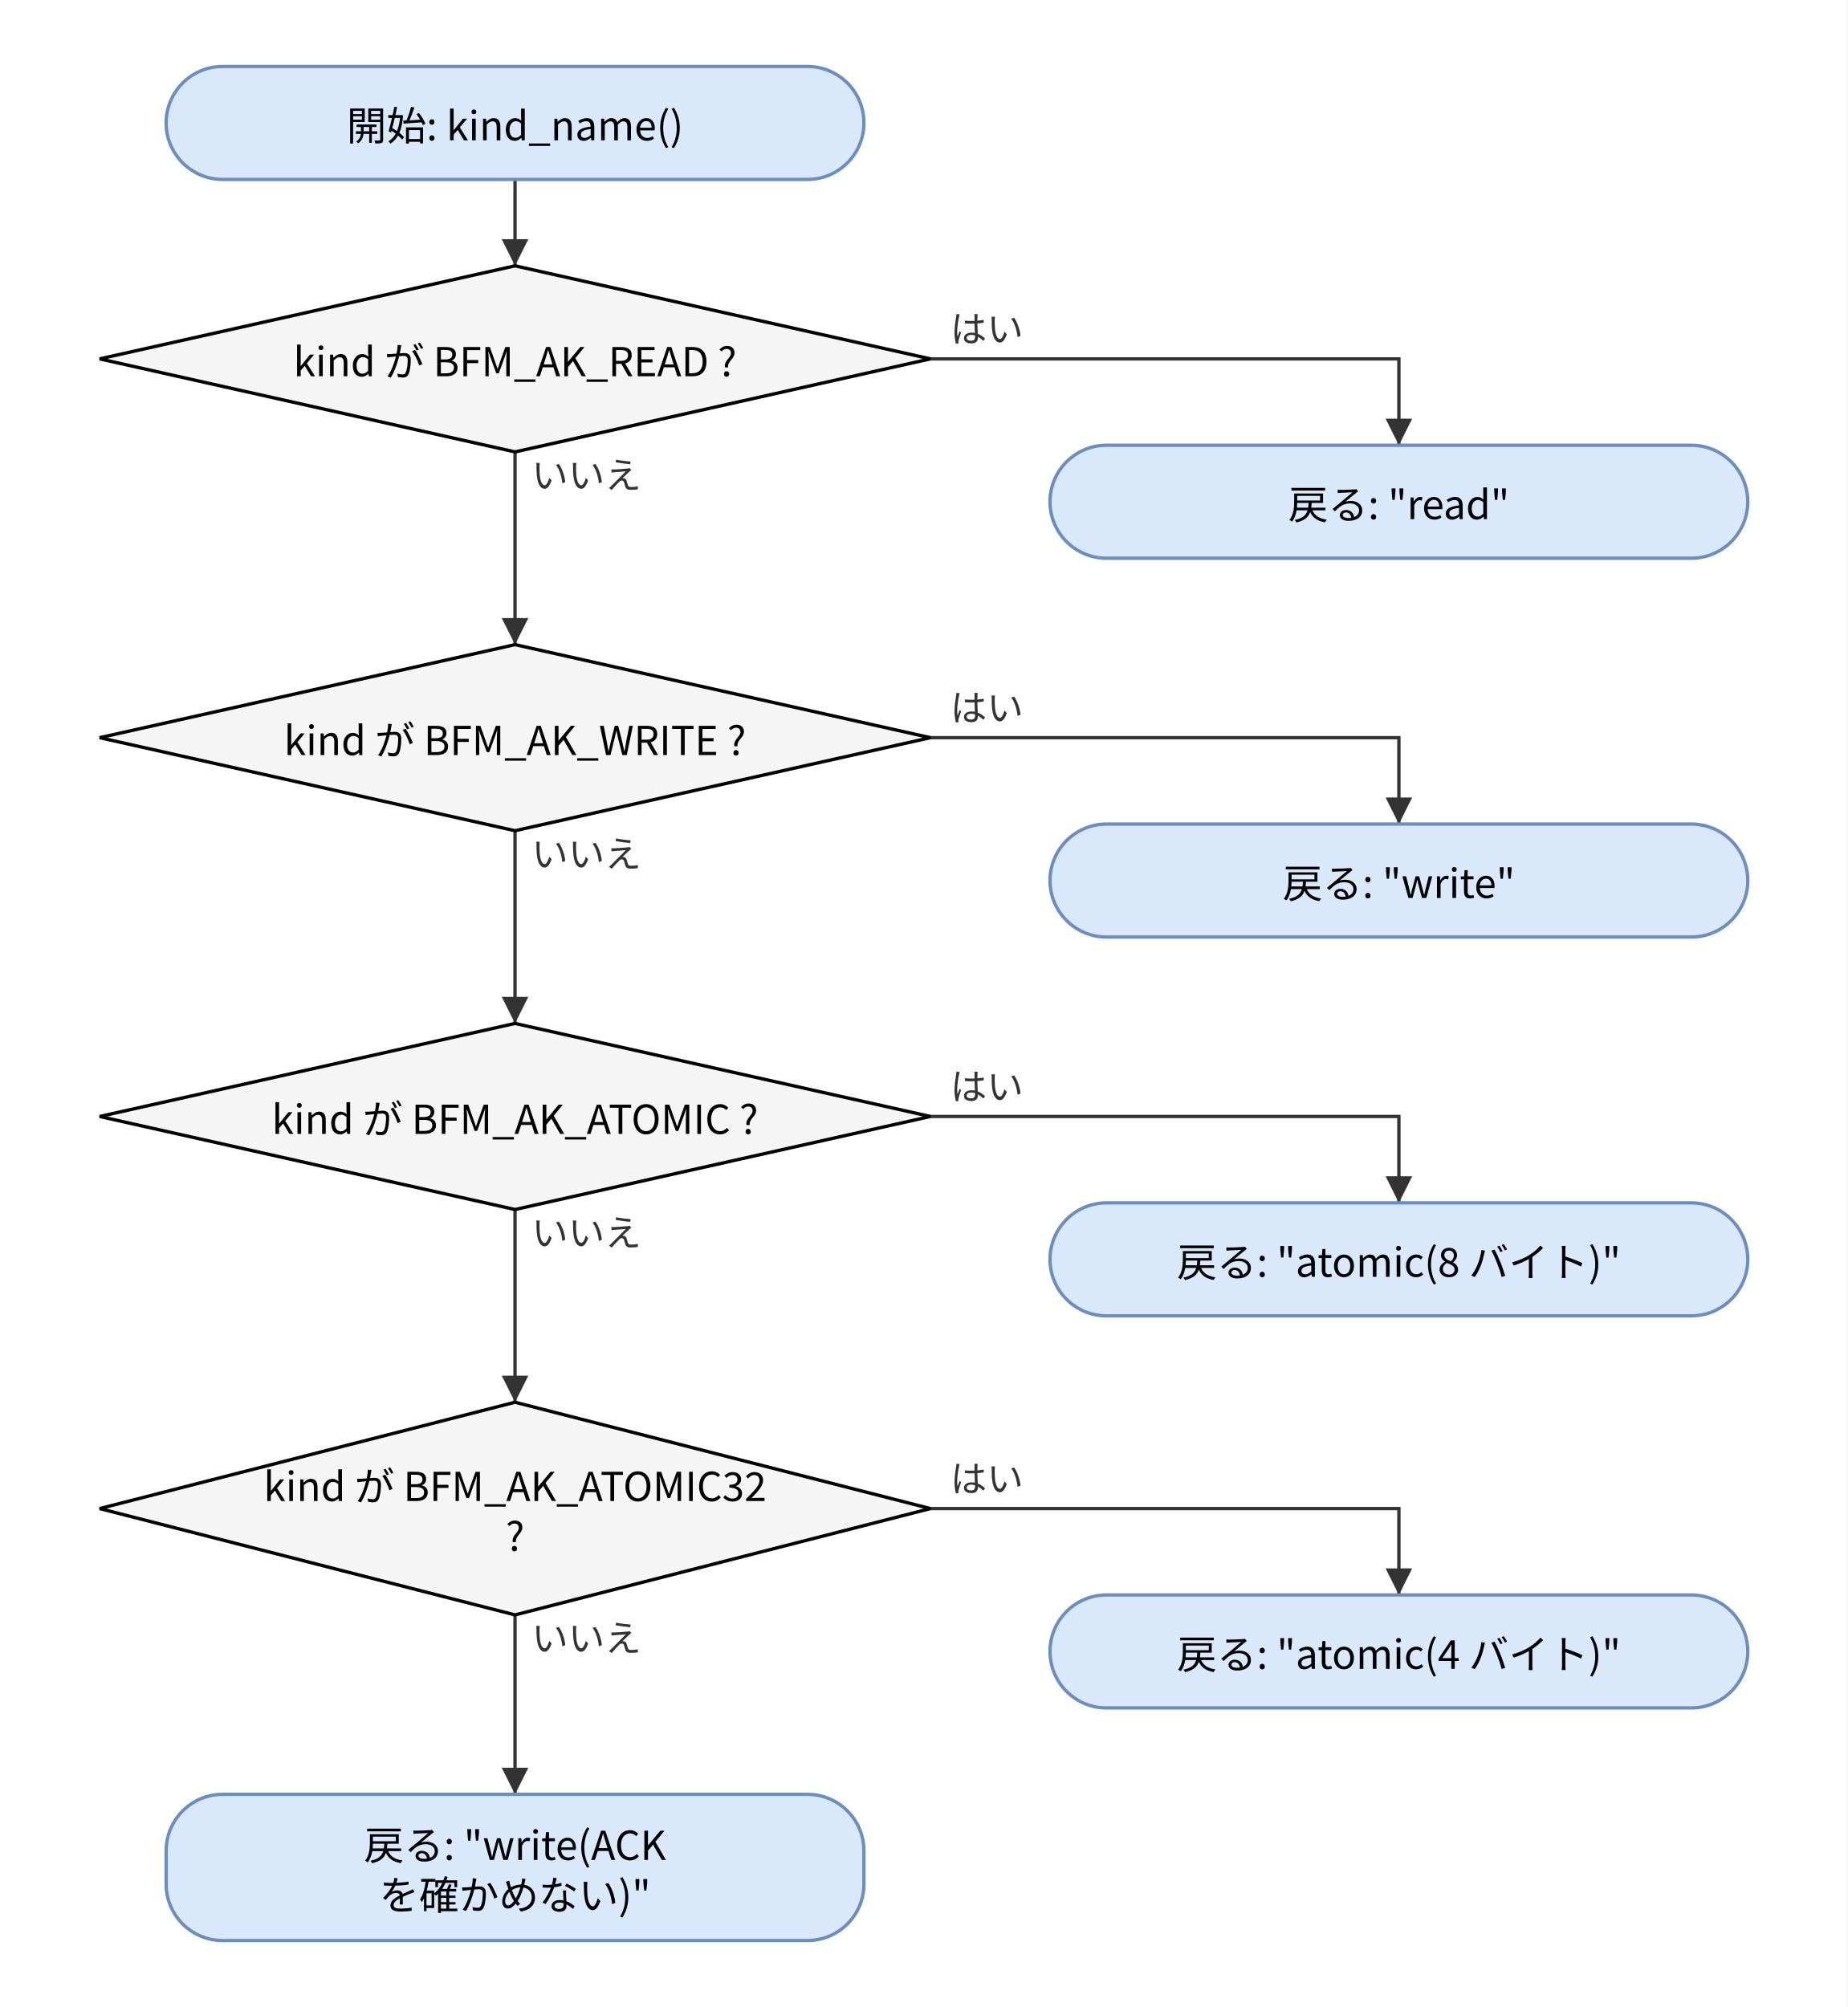
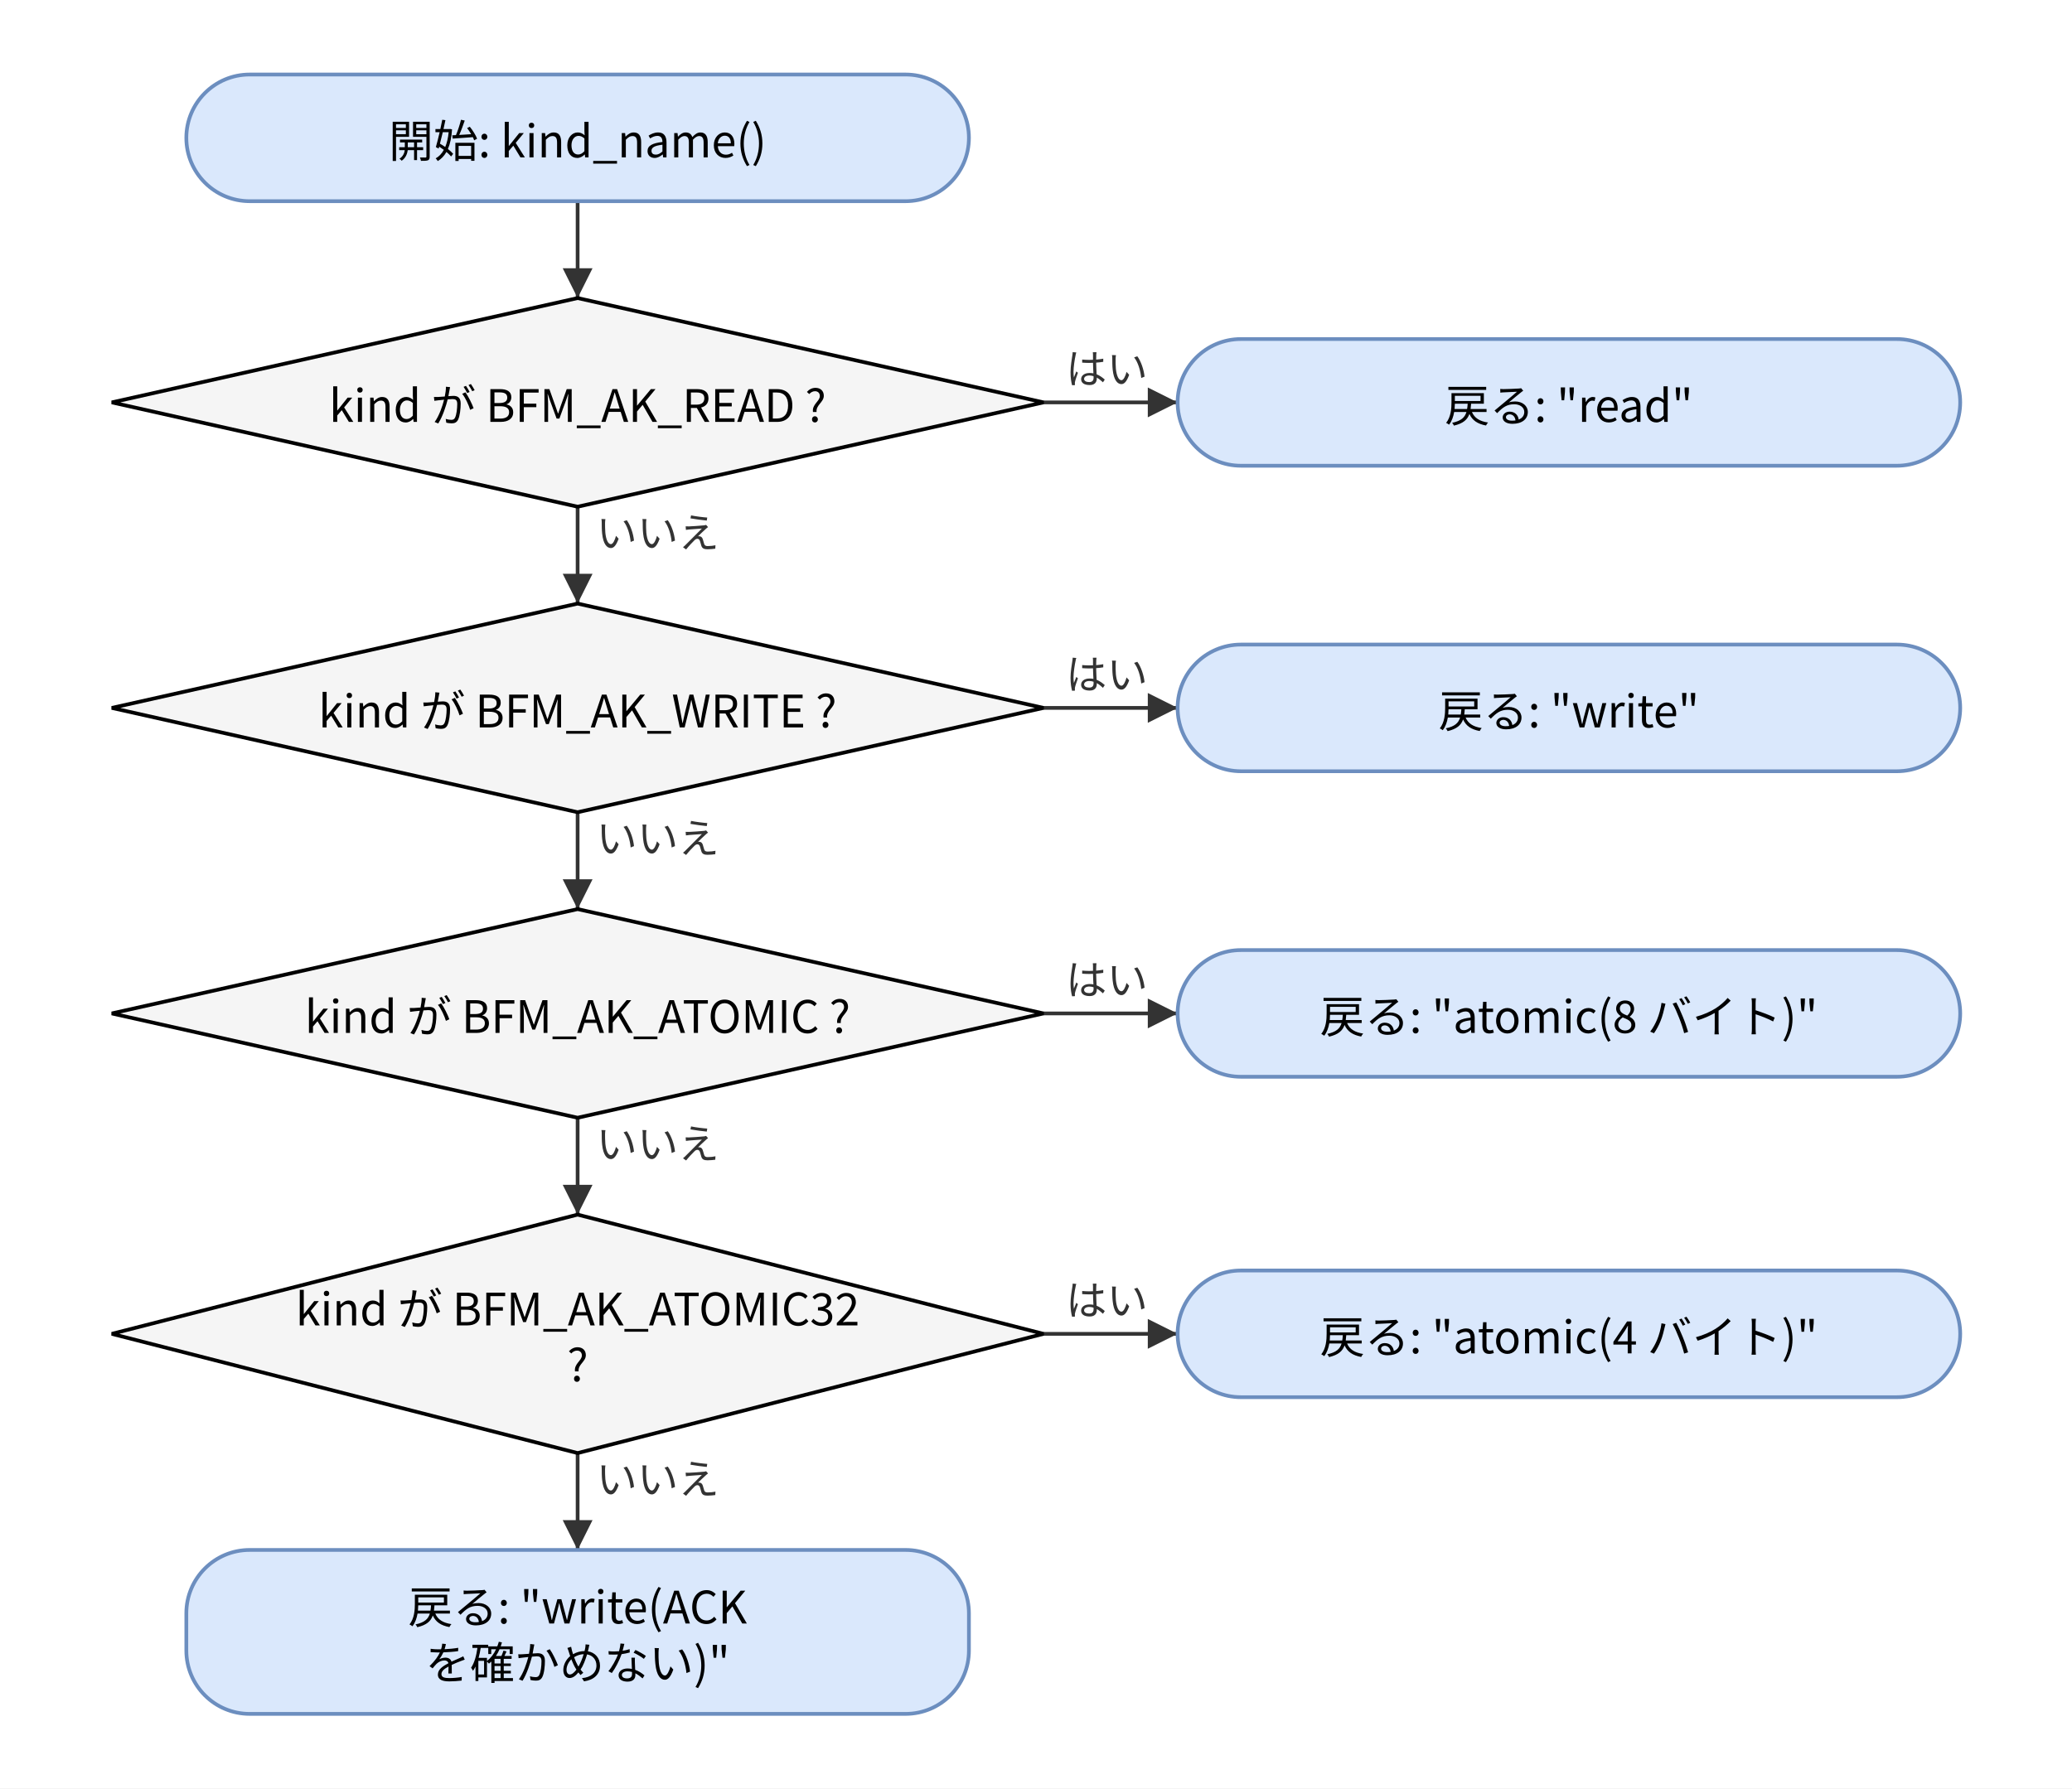
- <svg xmlns="http://www.w3.org/2000/svg" version="1.1" width="556" height="604" viewBox="0 0 556 604" font-family="Noto Sans CJK JP, Meiryo, sans-serif" content="&lt;mxfile host=&quot;bfmem-gen&quot; type=&quot;device&quot;&gt;&lt;diagram id=&quot;ba7dc044caa95f36aed4&quot; name=&quot;kind_name フロー&quot;&gt;&lt;mxGraphModel dx=&quot;800&quot; dy=&quot;600&quot; grid=&quot;0&quot; gridSize=&quot;10&quot; guides=&quot;1&quot; tooltips=&quot;1&quot; connect=&quot;1&quot; arrows=&quot;1&quot; fold=&quot;1&quot; page=&quot;0&quot; pageScale=&quot;1&quot; math=&quot;0&quot; shadow=&quot;0&quot;&gt;&lt;root&gt;&lt;mxCell id=&quot;0&quot;/&gt;&lt;mxCell id=&quot;1&quot; parent=&quot;0&quot;/&gt;&lt;mxCell id=&quot;n1&quot; value=&quot;開始: kind_name()&quot; style=&quot;rounded=1;arcSize=50;whiteSpace=wrap;html=1;fillColor=#dae8fc;strokeColor=#6c8ebf;&quot; vertex=&quot;1&quot; parent=&quot;1&quot;&gt;&lt;mxGeometry x=&quot;50.0&quot; y=&quot;20.0&quot; width=&quot;210.0&quot; height=&quot;34.0&quot; as=&quot;geometry&quot;/&gt;&lt;/mxCell&gt;&lt;mxCell id=&quot;n2&quot; value=&quot;kind が BFM_AK_READ ?&quot; style=&quot;rhombus;whiteSpace=wrap;html=1;fillColor=#f5f5f5;&quot; vertex=&quot;1&quot; parent=&quot;1&quot;&gt;&lt;mxGeometry x=&quot;30.0&quot; y=&quot;80.0&quot; width=&quot;250.0&quot; height=&quot;56.0&quot; as=&quot;geometry&quot;/&gt;&lt;/mxCell&gt;&lt;mxCell id=&quot;n3&quot; value=&quot;戻る: &amp;amp;quot;read&amp;amp;quot;&quot; style=&quot;rounded=1;arcSize=50;whiteSpace=wrap;html=1;fillColor=#dae8fc;strokeColor=#6c8ebf;&quot; vertex=&quot;1&quot; parent=&quot;1&quot;&gt;&lt;mxGeometry x=&quot;316.0&quot; y=&quot;134.0&quot; width=&quot;210.0&quot; height=&quot;34.0&quot; as=&quot;geometry&quot;/&gt;&lt;/mxCell&gt;&lt;mxCell id=&quot;n4&quot; value=&quot;kind が BFM_AK_WRITE ?&quot; style=&quot;rhombus;whiteSpace=wrap;html=1;fillColor=#f5f5f5;&quot; vertex=&quot;1&quot; parent=&quot;1&quot;&gt;&lt;mxGeometry x=&quot;30.0&quot; y=&quot;194.0&quot; width=&quot;250.0&quot; height=&quot;56.0&quot; as=&quot;geometry&quot;/&gt;&lt;/mxCell&gt;&lt;mxCell id=&quot;n5&quot; value=&quot;戻る: &amp;amp;quot;write&amp;amp;quot;&quot; style=&quot;rounded=1;arcSize=50;whiteSpace=wrap;html=1;fillColor=#dae8fc;strokeColor=#6c8ebf;&quot; vertex=&quot;1&quot; parent=&quot;1&quot;&gt;&lt;mxGeometry x=&quot;316.0&quot; y=&quot;248.0&quot; width=&quot;210.0&quot; height=&quot;34.0&quot; as=&quot;geometry&quot;/&gt;&lt;/mxCell&gt;&lt;mxCell id=&quot;n6&quot; value=&quot;kind が BFM_AK_ATOMIC ?&quot; style=&quot;rhombus;whiteSpace=wrap;html=1;fillColor=#f5f5f5;&quot; vertex=&quot;1&quot; parent=&quot;1&quot;&gt;&lt;mxGeometry x=&quot;30.0&quot; y=&quot;308.0&quot; width=&quot;250.0&quot; height=&quot;56.0&quot; as=&quot;geometry&quot;/&gt;&lt;/mxCell&gt;&lt;mxCell id=&quot;n7&quot; value=&quot;戻る: &amp;amp;quot;atomic(8 バイト)&amp;amp;quot;&quot; style=&quot;rounded=1;arcSize=50;whiteSpace=wrap;html=1;fillColor=#dae8fc;strokeColor=#6c8ebf;&quot; vertex=&quot;1&quot; parent=&quot;1&quot;&gt;&lt;mxGeometry x=&quot;316.0&quot; y=&quot;362.0&quot; width=&quot;210.0&quot; height=&quot;34.0&quot; as=&quot;geometry&quot;/&gt;&lt;/mxCell&gt;&lt;mxCell id=&quot;n8&quot; value=&quot;kind が BFM_AK_ATOMIC32&amp;lt;br&amp;gt;?&quot; style=&quot;rhombus;whiteSpace=wrap;html=1;fillColor=#f5f5f5;&quot; vertex=&quot;1&quot; parent=&quot;1&quot;&gt;&lt;mxGeometry x=&quot;30.0&quot; y=&quot;422.0&quot; width=&quot;250.0&quot; height=&quot;64.0&quot; as=&quot;geometry&quot;/&gt;&lt;/mxCell&gt;&lt;mxCell id=&quot;n9&quot; value=&quot;戻る: &amp;amp;quot;atomic(4 バイト)&amp;amp;quot;&quot; style=&quot;rounded=1;arcSize=50;whiteSpace=wrap;html=1;fillColor=#dae8fc;strokeColor=#6c8ebf;&quot; vertex=&quot;1&quot; parent=&quot;1&quot;&gt;&lt;mxGeometry x=&quot;316.0&quot; y=&quot;480.0&quot; width=&quot;210.0&quot; height=&quot;34.0&quot; as=&quot;geometry&quot;/&gt;&lt;/mxCell&gt;&lt;mxCell id=&quot;n10&quot; value=&quot;戻る: &amp;amp;quot;write(ACK&amp;lt;br&amp;gt;を確かめない)&amp;amp;quot;&quot; style=&quot;rounded=1;arcSize=50;whiteSpace=wrap;html=1;fillColor=#dae8fc;strokeColor=#6c8ebf;&quot; vertex=&quot;1&quot; parent=&quot;1&quot;&gt;&lt;mxGeometry x=&quot;50.0&quot; y=&quot;540.0&quot; width=&quot;210.0&quot; height=&quot;44.0&quot; as=&quot;geometry&quot;/&gt;&lt;/mxCell&gt;&lt;mxCell id=&quot;e0&quot; value=&quot;&quot; style=&quot;edgeStyle=none;html=1;rounded=0;endArrow=block;endFill=1;exitX=0.5;exitY=1;exitDx=0;exitDy=0;exitPerimeter=0;entryX=0.5;entryY=0;entryDx=0;entryDy=0;entryPerimeter=0;&quot; edge=&quot;1&quot; parent=&quot;1&quot; source=&quot;n1&quot; target=&quot;n2&quot;&gt;&lt;mxGeometry relative=&quot;1&quot; as=&quot;geometry&quot;&gt;&lt;Array as=&quot;points&quot;&gt;&lt;/Array&gt;&lt;/mxGeometry&gt;&lt;/mxCell&gt;&lt;mxCell id=&quot;e1&quot; value=&quot;はい&quot; style=&quot;edgeStyle=none;html=1;rounded=0;endArrow=block;endFill=1;exitX=1;exitY=0.5;exitDx=0;exitDy=0;exitPerimeter=0;entryX=0.5;entryY=0;entryDx=0;entryDy=0;entryPerimeter=0;&quot; edge=&quot;1&quot; parent=&quot;1&quot; source=&quot;n2&quot; target=&quot;n3&quot;&gt;&lt;mxGeometry relative=&quot;1&quot; as=&quot;geometry&quot;&gt;&lt;Array as=&quot;points&quot;&gt;&lt;mxPoint x=&quot;421.0&quot; y=&quot;108.0&quot;/&gt;&lt;/Array&gt;&lt;/mxGeometry&gt;&lt;/mxCell&gt;&lt;mxCell id=&quot;e2&quot; value=&quot;いいえ&quot; style=&quot;edgeStyle=none;html=1;rounded=0;endArrow=block;endFill=1;exitX=0.5;exitY=1;exitDx=0;exitDy=0;exitPerimeter=0;entryX=0.5;entryY=0;entryDx=0;entryDy=0;entryPerimeter=0;&quot; edge=&quot;1&quot; parent=&quot;1&quot; source=&quot;n2&quot; target=&quot;n4&quot;&gt;&lt;mxGeometry relative=&quot;1&quot; as=&quot;geometry&quot;&gt;&lt;Array as=&quot;points&quot;&gt;&lt;/Array&gt;&lt;/mxGeometry&gt;&lt;/mxCell&gt;&lt;mxCell id=&quot;e3&quot; value=&quot;はい&quot; style=&quot;edgeStyle=none;html=1;rounded=0;endArrow=block;endFill=1;exitX=1;exitY=0.5;exitDx=0;exitDy=0;exitPerimeter=0;entryX=0.5;entryY=0;entryDx=0;entryDy=0;entryPerimeter=0;&quot; edge=&quot;1&quot; parent=&quot;1&quot; source=&quot;n4&quot; target=&quot;n5&quot;&gt;&lt;mxGeometry relative=&quot;1&quot; as=&quot;geometry&quot;&gt;&lt;Array as=&quot;points&quot;&gt;&lt;mxPoint x=&quot;421.0&quot; y=&quot;222.0&quot;/&gt;&lt;/Array&gt;&lt;/mxGeometry&gt;&lt;/mxCell&gt;&lt;mxCell id=&quot;e4&quot; value=&quot;いいえ&quot; style=&quot;edgeStyle=none;html=1;rounded=0;endArrow=block;endFill=1;exitX=0.5;exitY=1;exitDx=0;exitDy=0;exitPerimeter=0;entryX=0.5;entryY=0;entryDx=0;entryDy=0;entryPerimeter=0;&quot; edge=&quot;1&quot; parent=&quot;1&quot; source=&quot;n4&quot; target=&quot;n6&quot;&gt;&lt;mxGeometry relative=&quot;1&quot; as=&quot;geometry&quot;&gt;&lt;Array as=&quot;points&quot;&gt;&lt;/Array&gt;&lt;/mxGeometry&gt;&lt;/mxCell&gt;&lt;mxCell id=&quot;e5&quot; value=&quot;はい&quot; style=&quot;edgeStyle=none;html=1;rounded=0;endArrow=block;endFill=1;exitX=1;exitY=0.5;exitDx=0;exitDy=0;exitPerimeter=0;entryX=0.5;entryY=0;entryDx=0;entryDy=0;entryPerimeter=0;&quot; edge=&quot;1&quot; parent=&quot;1&quot; source=&quot;n6&quot; target=&quot;n7&quot;&gt;&lt;mxGeometry relative=&quot;1&quot; as=&quot;geometry&quot;&gt;&lt;Array as=&quot;points&quot;&gt;&lt;mxPoint x=&quot;421.0&quot; y=&quot;336.0&quot;/&gt;&lt;/Array&gt;&lt;/mxGeometry&gt;&lt;/mxCell&gt;&lt;mxCell id=&quot;e6&quot; value=&quot;いいえ&quot; style=&quot;edgeStyle=none;html=1;rounded=0;endArrow=block;endFill=1;exitX=0.5;exitY=1;exitDx=0;exitDy=0;exitPerimeter=0;entryX=0.5;entryY=0;entryDx=0;entryDy=0;entryPerimeter=0;&quot; edge=&quot;1&quot; parent=&quot;1&quot; source=&quot;n6&quot; target=&quot;n8&quot;&gt;&lt;mxGeometry relative=&quot;1&quot; as=&quot;geometry&quot;&gt;&lt;Array as=&quot;points&quot;&gt;&lt;/Array&gt;&lt;/mxGeometry&gt;&lt;/mxCell&gt;&lt;mxCell id=&quot;e7&quot; value=&quot;はい&quot; style=&quot;edgeStyle=none;html=1;rounded=0;endArrow=block;endFill=1;exitX=1;exitY=0.5;exitDx=0;exitDy=0;exitPerimeter=0;entryX=0.5;entryY=0;entryDx=0;entryDy=0;entryPerimeter=0;&quot; edge=&quot;1&quot; parent=&quot;1&quot; source=&quot;n8&quot; target=&quot;n9&quot;&gt;&lt;mxGeometry relative=&quot;1&quot; as=&quot;geometry&quot;&gt;&lt;Array as=&quot;points&quot;&gt;&lt;mxPoint x=&quot;421.0&quot; y=&quot;454.0&quot;/&gt;&lt;/Array&gt;&lt;/mxGeometry&gt;&lt;/mxCell&gt;&lt;mxCell id=&quot;e8&quot; value=&quot;いいえ&quot; style=&quot;edgeStyle=none;html=1;rounded=0;endArrow=block;endFill=1;exitX=0.5;exitY=1;exitDx=0;exitDy=0;exitPerimeter=0;entryX=0.5;entryY=0;entryDx=0;entryDy=0;entryPerimeter=0;&quot; edge=&quot;1&quot; parent=&quot;1&quot; source=&quot;n8&quot; target=&quot;n10&quot;&gt;&lt;mxGeometry relative=&quot;1&quot; as=&quot;geometry&quot;&gt;&lt;Array as=&quot;points&quot;&gt;&lt;/Array&gt;&lt;/mxGeometry&gt;&lt;/mxCell&gt;&lt;/root&gt;&lt;/mxGraphModel&gt;&lt;/diagram&gt;&lt;/mxfile&gt;">
+ <svg xmlns="http://www.w3.org/2000/svg" version="1.1" width="556" height="480" viewBox="0 0 556 480" font-family="Noto Sans CJK JP, Meiryo, sans-serif" content="&lt;mxfile host=&quot;bfmem-gen&quot; type=&quot;device&quot;&gt;&lt;diagram id=&quot;ba7dc044caa95f36aed4&quot; name=&quot;kind_name フロー&quot;&gt;&lt;mxGraphModel dx=&quot;800&quot; dy=&quot;600&quot; grid=&quot;0&quot; gridSize=&quot;10&quot; guides=&quot;1&quot; tooltips=&quot;1&quot; connect=&quot;1&quot; arrows=&quot;1&quot; fold=&quot;1&quot; page=&quot;0&quot; pageScale=&quot;1&quot; math=&quot;0&quot; shadow=&quot;0&quot;&gt;&lt;root&gt;&lt;mxCell id=&quot;0&quot;/&gt;&lt;mxCell id=&quot;1&quot; parent=&quot;0&quot;/&gt;&lt;mxCell id=&quot;n1&quot; value=&quot;開始: kind_name()&quot; style=&quot;rounded=1;arcSize=50;whiteSpace=wrap;html=1;fillColor=#dae8fc;strokeColor=#6c8ebf;&quot; vertex=&quot;1&quot; parent=&quot;1&quot;&gt;&lt;mxGeometry x=&quot;50.0&quot; y=&quot;20.0&quot; width=&quot;210.0&quot; height=&quot;34.0&quot; as=&quot;geometry&quot;/&gt;&lt;/mxCell&gt;&lt;mxCell id=&quot;n2&quot; value=&quot;kind が BFM_AK_READ ?&quot; style=&quot;rhombus;whiteSpace=wrap;html=1;fillColor=#f5f5f5;&quot; vertex=&quot;1&quot; parent=&quot;1&quot;&gt;&lt;mxGeometry x=&quot;30.0&quot; y=&quot;80.0&quot; width=&quot;250.0&quot; height=&quot;56.0&quot; as=&quot;geometry&quot;/&gt;&lt;/mxCell&gt;&lt;mxCell id=&quot;n3&quot; value=&quot;戻る: &amp;amp;quot;read&amp;amp;quot;&quot; style=&quot;rounded=1;arcSize=50;whiteSpace=wrap;html=1;fillColor=#dae8fc;strokeColor=#6c8ebf;&quot; vertex=&quot;1&quot; parent=&quot;1&quot;&gt;&lt;mxGeometry x=&quot;316.0&quot; y=&quot;91.0&quot; width=&quot;210.0&quot; height=&quot;34.0&quot; as=&quot;geometry&quot;/&gt;&lt;/mxCell&gt;&lt;mxCell id=&quot;n4&quot; value=&quot;kind が BFM_AK_WRITE ?&quot; style=&quot;rhombus;whiteSpace=wrap;html=1;fillColor=#f5f5f5;&quot; vertex=&quot;1&quot; parent=&quot;1&quot;&gt;&lt;mxGeometry x=&quot;30.0&quot; y=&quot;162.0&quot; width=&quot;250.0&quot; height=&quot;56.0&quot; as=&quot;geometry&quot;/&gt;&lt;/mxCell&gt;&lt;mxCell id=&quot;n5&quot; value=&quot;戻る: &amp;amp;quot;write&amp;amp;quot;&quot; style=&quot;rounded=1;arcSize=50;whiteSpace=wrap;html=1;fillColor=#dae8fc;strokeColor=#6c8ebf;&quot; vertex=&quot;1&quot; parent=&quot;1&quot;&gt;&lt;mxGeometry x=&quot;316.0&quot; y=&quot;173.0&quot; width=&quot;210.0&quot; height=&quot;34.0&quot; as=&quot;geometry&quot;/&gt;&lt;/mxCell&gt;&lt;mxCell id=&quot;n6&quot; value=&quot;kind が BFM_AK_ATOMIC ?&quot; style=&quot;rhombus;whiteSpace=wrap;html=1;fillColor=#f5f5f5;&quot; vertex=&quot;1&quot; parent=&quot;1&quot;&gt;&lt;mxGeometry x=&quot;30.0&quot; y=&quot;244.0&quot; width=&quot;250.0&quot; height=&quot;56.0&quot; as=&quot;geometry&quot;/&gt;&lt;/mxCell&gt;&lt;mxCell id=&quot;n7&quot; value=&quot;戻る: &amp;amp;quot;atomic(8 バイト)&amp;amp;quot;&quot; style=&quot;rounded=1;arcSize=50;whiteSpace=wrap;html=1;fillColor=#dae8fc;strokeColor=#6c8ebf;&quot; vertex=&quot;1&quot; parent=&quot;1&quot;&gt;&lt;mxGeometry x=&quot;316.0&quot; y=&quot;255.0&quot; width=&quot;210.0&quot; height=&quot;34.0&quot; as=&quot;geometry&quot;/&gt;&lt;/mxCell&gt;&lt;mxCell id=&quot;n8&quot; value=&quot;kind が BFM_AK_ATOMIC32&amp;lt;br&amp;gt;?&quot; style=&quot;rhombus;whiteSpace=wrap;html=1;fillColor=#f5f5f5;&quot; vertex=&quot;1&quot; parent=&quot;1&quot;&gt;&lt;mxGeometry x=&quot;30.0&quot; y=&quot;326.0&quot; width=&quot;250.0&quot; height=&quot;64.0&quot; as=&quot;geometry&quot;/&gt;&lt;/mxCell&gt;&lt;mxCell id=&quot;n9&quot; value=&quot;戻る: &amp;amp;quot;atomic(4 バイト)&amp;amp;quot;&quot; style=&quot;rounded=1;arcSize=50;whiteSpace=wrap;html=1;fillColor=#dae8fc;strokeColor=#6c8ebf;&quot; vertex=&quot;1&quot; parent=&quot;1&quot;&gt;&lt;mxGeometry x=&quot;316.0&quot; y=&quot;341.0&quot; width=&quot;210.0&quot; height=&quot;34.0&quot; as=&quot;geometry&quot;/&gt;&lt;/mxCell&gt;&lt;mxCell id=&quot;n10&quot; value=&quot;戻る: &amp;amp;quot;write(ACK&amp;lt;br&amp;gt;を確かめない)&amp;amp;quot;&quot; style=&quot;rounded=1;arcSize=50;whiteSpace=wrap;html=1;fillColor=#dae8fc;strokeColor=#6c8ebf;&quot; vertex=&quot;1&quot; parent=&quot;1&quot;&gt;&lt;mxGeometry x=&quot;50.0&quot; y=&quot;416.0&quot; width=&quot;210.0&quot; height=&quot;44.0&quot; as=&quot;geometry&quot;/&gt;&lt;/mxCell&gt;&lt;mxCell id=&quot;e0&quot; value=&quot;&quot; style=&quot;edgeStyle=none;html=1;rounded=0;endArrow=block;endFill=1;exitX=0.5;exitY=1;exitDx=0;exitDy=0;exitPerimeter=0;entryX=0.5;entryY=0;entryDx=0;entryDy=0;entryPerimeter=0;&quot; edge=&quot;1&quot; parent=&quot;1&quot; source=&quot;n1&quot; target=&quot;n2&quot;&gt;&lt;mxGeometry relative=&quot;1&quot; as=&quot;geometry&quot;&gt;&lt;Array as=&quot;points&quot;&gt;&lt;/Array&gt;&lt;/mxGeometry&gt;&lt;/mxCell&gt;&lt;mxCell id=&quot;e1&quot; value=&quot;はい&quot; style=&quot;edgeStyle=none;html=1;rounded=0;endArrow=block;endFill=1;exitX=1;exitY=0.5;exitDx=0;exitDy=0;exitPerimeter=0;entryX=0;entryY=0.5;entryDx=0;entryDy=0;entryPerimeter=0;&quot; edge=&quot;1&quot; parent=&quot;1&quot; source=&quot;n2&quot; target=&quot;n3&quot;&gt;&lt;mxGeometry relative=&quot;1&quot; as=&quot;geometry&quot;&gt;&lt;Array as=&quot;points&quot;&gt;&lt;/Array&gt;&lt;/mxGeometry&gt;&lt;/mxCell&gt;&lt;mxCell id=&quot;e2&quot; value=&quot;いいえ&quot; style=&quot;edgeStyle=none;html=1;rounded=0;endArrow=block;endFill=1;exitX=0.5;exitY=1;exitDx=0;exitDy=0;exitPerimeter=0;entryX=0.5;entryY=0;entryDx=0;entryDy=0;entryPerimeter=0;&quot; edge=&quot;1&quot; parent=&quot;1&quot; source=&quot;n2&quot; target=&quot;n4&quot;&gt;&lt;mxGeometry relative=&quot;1&quot; as=&quot;geometry&quot;&gt;&lt;Array as=&quot;points&quot;&gt;&lt;/Array&gt;&lt;/mxGeometry&gt;&lt;/mxCell&gt;&lt;mxCell id=&quot;e3&quot; value=&quot;はい&quot; style=&quot;edgeStyle=none;html=1;rounded=0;endArrow=block;endFill=1;exitX=1;exitY=0.5;exitDx=0;exitDy=0;exitPerimeter=0;entryX=0;entryY=0.5;entryDx=0;entryDy=0;entryPerimeter=0;&quot; edge=&quot;1&quot; parent=&quot;1&quot; source=&quot;n4&quot; target=&quot;n5&quot;&gt;&lt;mxGeometry relative=&quot;1&quot; as=&quot;geometry&quot;&gt;&lt;Array as=&quot;points&quot;&gt;&lt;/Array&gt;&lt;/mxGeometry&gt;&lt;/mxCell&gt;&lt;mxCell id=&quot;e4&quot; value=&quot;いいえ&quot; style=&quot;edgeStyle=none;html=1;rounded=0;endArrow=block;endFill=1;exitX=0.5;exitY=1;exitDx=0;exitDy=0;exitPerimeter=0;entryX=0.5;entryY=0;entryDx=0;entryDy=0;entryPerimeter=0;&quot; edge=&quot;1&quot; parent=&quot;1&quot; source=&quot;n4&quot; target=&quot;n6&quot;&gt;&lt;mxGeometry relative=&quot;1&quot; as=&quot;geometry&quot;&gt;&lt;Array as=&quot;points&quot;&gt;&lt;/Array&gt;&lt;/mxGeometry&gt;&lt;/mxCell&gt;&lt;mxCell id=&quot;e5&quot; value=&quot;はい&quot; style=&quot;edgeStyle=none;html=1;rounded=0;endArrow=block;endFill=1;exitX=1;exitY=0.5;exitDx=0;exitDy=0;exitPerimeter=0;entryX=0;entryY=0.5;entryDx=0;entryDy=0;entryPerimeter=0;&quot; edge=&quot;1&quot; parent=&quot;1&quot; source=&quot;n6&quot; target=&quot;n7&quot;&gt;&lt;mxGeometry relative=&quot;1&quot; as=&quot;geometry&quot;&gt;&lt;Array as=&quot;points&quot;&gt;&lt;/Array&gt;&lt;/mxGeometry&gt;&lt;/mxCell&gt;&lt;mxCell id=&quot;e6&quot; value=&quot;いいえ&quot; style=&quot;edgeStyle=none;html=1;rounded=0;endArrow=block;endFill=1;exitX=0.5;exitY=1;exitDx=0;exitDy=0;exitPerimeter=0;entryX=0.5;entryY=0;entryDx=0;entryDy=0;entryPerimeter=0;&quot; edge=&quot;1&quot; parent=&quot;1&quot; source=&quot;n6&quot; target=&quot;n8&quot;&gt;&lt;mxGeometry relative=&quot;1&quot; as=&quot;geometry&quot;&gt;&lt;Array as=&quot;points&quot;&gt;&lt;/Array&gt;&lt;/mxGeometry&gt;&lt;/mxCell&gt;&lt;mxCell id=&quot;e7&quot; value=&quot;はい&quot; style=&quot;edgeStyle=none;html=1;rounded=0;endArrow=block;endFill=1;exitX=1;exitY=0.5;exitDx=0;exitDy=0;exitPerimeter=0;entryX=0;entryY=0.5;entryDx=0;entryDy=0;entryPerimeter=0;&quot; edge=&quot;1&quot; parent=&quot;1&quot; source=&quot;n8&quot; target=&quot;n9&quot;&gt;&lt;mxGeometry relative=&quot;1&quot; as=&quot;geometry&quot;&gt;&lt;Array as=&quot;points&quot;&gt;&lt;/Array&gt;&lt;/mxGeometry&gt;&lt;/mxCell&gt;&lt;mxCell id=&quot;e8&quot; value=&quot;いいえ&quot; style=&quot;edgeStyle=none;html=1;rounded=0;endArrow=block;endFill=1;exitX=0.5;exitY=1;exitDx=0;exitDy=0;exitPerimeter=0;entryX=0.5;entryY=0;entryDx=0;entryDy=0;entryPerimeter=0;&quot; edge=&quot;1&quot; parent=&quot;1&quot; source=&quot;n8&quot; target=&quot;n10&quot;&gt;&lt;mxGeometry relative=&quot;1&quot; as=&quot;geometry&quot;&gt;&lt;Array as=&quot;points&quot;&gt;&lt;/Array&gt;&lt;/mxGeometry&gt;&lt;/mxCell&gt;&lt;/root&gt;&lt;/mxGraphModel&gt;&lt;/diagram&gt;&lt;/mxfile&gt;">
  <defs>
    <marker id="a" viewBox="0 0 10 10" refX="10" refY="5" markerWidth="8" markerHeight="8" orient="auto-start-reverse">
      <path d="M0,0 L10,5 L0,10 z" fill="#333333" />
    </marker>
  </defs>
-   <rect x="0" y="0" width="556" height="604" fill="#ffffff" />
+   <rect x="0" y="0" width="556" height="480" fill="#ffffff" />
  <polyline points="155.0,54.0 155.0,80.0" fill="none" stroke="#333333" marker-end="url(#a)" />
-   <polyline points="280.0,108.0 421.0,108.0 421.0,134.0" fill="none" stroke="#333333" marker-end="url(#a)" />
+   <polyline points="280.0,108.0 316.0,108.0" fill="none" stroke="#333333" marker-end="url(#a)" />
  <text x="286.0" y="103.0" font-size="11" text-anchor="start" fill="#333333" stroke="#ffffff" stroke-width="3" paint-order="stroke">はい</text>
-   <polyline points="155.0,136.0 155.0,194.0" fill="none" stroke="#333333" marker-end="url(#a)" />
+   <polyline points="155.0,136.0 155.0,162.0" fill="none" stroke="#333333" marker-end="url(#a)" />
  <text x="160.0" y="147.0" font-size="11" text-anchor="start" fill="#333333" stroke="#ffffff" stroke-width="3" paint-order="stroke">いいえ</text>
-   <polyline points="280.0,222.0 421.0,222.0 421.0,248.0" fill="none" stroke="#333333" marker-end="url(#a)" />
-   <text x="286.0" y="217.0" font-size="11" text-anchor="start" fill="#333333" stroke="#ffffff" stroke-width="3" paint-order="stroke">はい</text>
-   <polyline points="155.0,250.0 155.0,308.0" fill="none" stroke="#333333" marker-end="url(#a)" />
-   <text x="160.0" y="261.0" font-size="11" text-anchor="start" fill="#333333" stroke="#ffffff" stroke-width="3" paint-order="stroke">いいえ</text>
-   <polyline points="280.0,336.0 421.0,336.0 421.0,362.0" fill="none" stroke="#333333" marker-end="url(#a)" />
-   <text x="286.0" y="331.0" font-size="11" text-anchor="start" fill="#333333" stroke="#ffffff" stroke-width="3" paint-order="stroke">はい</text>
-   <polyline points="155.0,364.0 155.0,422.0" fill="none" stroke="#333333" marker-end="url(#a)" />
-   <text x="160.0" y="375.0" font-size="11" text-anchor="start" fill="#333333" stroke="#ffffff" stroke-width="3" paint-order="stroke">いいえ</text>
-   <polyline points="280.0,454.0 421.0,454.0 421.0,480.0" fill="none" stroke="#333333" marker-end="url(#a)" />
-   <text x="286.0" y="449.0" font-size="11" text-anchor="start" fill="#333333" stroke="#ffffff" stroke-width="3" paint-order="stroke">はい</text>
-   <polyline points="155.0,486.0 155.0,540.0" fill="none" stroke="#333333" marker-end="url(#a)" />
-   <text x="160.0" y="497.0" font-size="11" text-anchor="start" fill="#333333" stroke="#ffffff" stroke-width="3" paint-order="stroke">いいえ</text>
+   <polyline points="280.0,190.0 316.0,190.0" fill="none" stroke="#333333" marker-end="url(#a)" />
+   <text x="286.0" y="185.0" font-size="11" text-anchor="start" fill="#333333" stroke="#ffffff" stroke-width="3" paint-order="stroke">はい</text>
+   <polyline points="155.0,218.0 155.0,244.0" fill="none" stroke="#333333" marker-end="url(#a)" />
+   <text x="160.0" y="229.0" font-size="11" text-anchor="start" fill="#333333" stroke="#ffffff" stroke-width="3" paint-order="stroke">いいえ</text>
+   <polyline points="280.0,272.0 316.0,272.0" fill="none" stroke="#333333" marker-end="url(#a)" />
+   <text x="286.0" y="267.0" font-size="11" text-anchor="start" fill="#333333" stroke="#ffffff" stroke-width="3" paint-order="stroke">はい</text>
+   <polyline points="155.0,300.0 155.0,326.0" fill="none" stroke="#333333" marker-end="url(#a)" />
+   <text x="160.0" y="311.0" font-size="11" text-anchor="start" fill="#333333" stroke="#ffffff" stroke-width="3" paint-order="stroke">いいえ</text>
+   <polyline points="280.0,358.0 316.0,358.0" fill="none" stroke="#333333" marker-end="url(#a)" />
+   <text x="286.0" y="353.0" font-size="11" text-anchor="start" fill="#333333" stroke="#ffffff" stroke-width="3" paint-order="stroke">はい</text>
+   <polyline points="155.0,390.0 155.0,416.0" fill="none" stroke="#333333" marker-end="url(#a)" />
+   <text x="160.0" y="401.0" font-size="11" text-anchor="start" fill="#333333" stroke="#ffffff" stroke-width="3" paint-order="stroke">いいえ</text>
  <rect x="50.0" y="20.0" width="210.0" height="34.0" rx="17.0" fill="#dae8fc" stroke="#6c8ebf" />
  <text x="155.0" y="37.0" font-size="12" text-anchor="middle" dominant-baseline="central" fill="#000000">開始: kind_name()</text>
  <polygon points="155.0,80.0 280.0,108.0 155.0,136.0 30.0,108.0" fill="#f5f5f5" stroke="#000000" />
  <text x="155.0" y="108.0" font-size="12" text-anchor="middle" dominant-baseline="central" fill="#000000">kind が BFM_AK_READ ?</text>
-   <rect x="316.0" y="134.0" width="210.0" height="34.0" rx="17.0" fill="#dae8fc" stroke="#6c8ebf" />
-   <text x="421.0" y="151.0" font-size="12" text-anchor="middle" dominant-baseline="central" fill="#000000">戻る: "read"</text>
-   <polygon points="155.0,194.0 280.0,222.0 155.0,250.0 30.0,222.0" fill="#f5f5f5" stroke="#000000" />
-   <text x="155.0" y="222.0" font-size="12" text-anchor="middle" dominant-baseline="central" fill="#000000">kind が BFM_AK_WRITE ?</text>
-   <rect x="316.0" y="248.0" width="210.0" height="34.0" rx="17.0" fill="#dae8fc" stroke="#6c8ebf" />
-   <text x="421.0" y="265.0" font-size="12" text-anchor="middle" dominant-baseline="central" fill="#000000">戻る: "write"</text>
-   <polygon points="155.0,308.0 280.0,336.0 155.0,364.0 30.0,336.0" fill="#f5f5f5" stroke="#000000" />
-   <text x="155.0" y="336.0" font-size="12" text-anchor="middle" dominant-baseline="central" fill="#000000">kind が BFM_AK_ATOMIC ?</text>
-   <rect x="316.0" y="362.0" width="210.0" height="34.0" rx="17.0" fill="#dae8fc" stroke="#6c8ebf" />
-   <text x="421.0" y="379.0" font-size="12" text-anchor="middle" dominant-baseline="central" fill="#000000">戻る: "atomic(8 バイト)"</text>
-   <polygon points="155.0,422.0 280.0,454.0 155.0,486.0 30.0,454.0" fill="#f5f5f5" stroke="#000000" />
-   <text x="155.0" y="446.5" font-size="12" text-anchor="middle" dominant-baseline="central" fill="#000000">kind が BFM_AK_ATOMIC32</text>
-   <text x="155.0" y="461.5" font-size="12" text-anchor="middle" dominant-baseline="central" fill="#000000">?</text>
-   <rect x="316.0" y="480.0" width="210.0" height="34.0" rx="17.0" fill="#dae8fc" stroke="#6c8ebf" />
-   <text x="421.0" y="497.0" font-size="12" text-anchor="middle" dominant-baseline="central" fill="#000000">戻る: "atomic(4 バイト)"</text>
-   <rect x="50.0" y="540.0" width="210.0" height="44.0" rx="17.0" fill="#dae8fc" stroke="#6c8ebf" />
-   <text x="155.0" y="554.5" font-size="12" text-anchor="middle" dominant-baseline="central" fill="#000000">戻る: "write(ACK</text>
-   <text x="155.0" y="569.5" font-size="12" text-anchor="middle" dominant-baseline="central" fill="#000000">を確かめない)"</text>
+   <rect x="316.0" y="91.0" width="210.0" height="34.0" rx="17.0" fill="#dae8fc" stroke="#6c8ebf" />
+   <text x="421.0" y="108.0" font-size="12" text-anchor="middle" dominant-baseline="central" fill="#000000">戻る: "read"</text>
+   <polygon points="155.0,162.0 280.0,190.0 155.0,218.0 30.0,190.0" fill="#f5f5f5" stroke="#000000" />
+   <text x="155.0" y="190.0" font-size="12" text-anchor="middle" dominant-baseline="central" fill="#000000">kind が BFM_AK_WRITE ?</text>
+   <rect x="316.0" y="173.0" width="210.0" height="34.0" rx="17.0" fill="#dae8fc" stroke="#6c8ebf" />
+   <text x="421.0" y="190.0" font-size="12" text-anchor="middle" dominant-baseline="central" fill="#000000">戻る: "write"</text>
+   <polygon points="155.0,244.0 280.0,272.0 155.0,300.0 30.0,272.0" fill="#f5f5f5" stroke="#000000" />
+   <text x="155.0" y="272.0" font-size="12" text-anchor="middle" dominant-baseline="central" fill="#000000">kind が BFM_AK_ATOMIC ?</text>
+   <rect x="316.0" y="255.0" width="210.0" height="34.0" rx="17.0" fill="#dae8fc" stroke="#6c8ebf" />
+   <text x="421.0" y="272.0" font-size="12" text-anchor="middle" dominant-baseline="central" fill="#000000">戻る: "atomic(8 バイト)"</text>
+   <polygon points="155.0,326.0 280.0,358.0 155.0,390.0 30.0,358.0" fill="#f5f5f5" stroke="#000000" />
+   <text x="155.0" y="350.5" font-size="12" text-anchor="middle" dominant-baseline="central" fill="#000000">kind が BFM_AK_ATOMIC32</text>
+   <text x="155.0" y="365.5" font-size="12" text-anchor="middle" dominant-baseline="central" fill="#000000">?</text>
+   <rect x="316.0" y="341.0" width="210.0" height="34.0" rx="17.0" fill="#dae8fc" stroke="#6c8ebf" />
+   <text x="421.0" y="358.0" font-size="12" text-anchor="middle" dominant-baseline="central" fill="#000000">戻る: "atomic(4 バイト)"</text>
+   <rect x="50.0" y="416.0" width="210.0" height="44.0" rx="17.0" fill="#dae8fc" stroke="#6c8ebf" />
+   <text x="155.0" y="430.5" font-size="12" text-anchor="middle" dominant-baseline="central" fill="#000000">戻る: "write(ACK</text>
+   <text x="155.0" y="445.5" font-size="12" text-anchor="middle" dominant-baseline="central" fill="#000000">を確かめない)"</text>
</svg>
